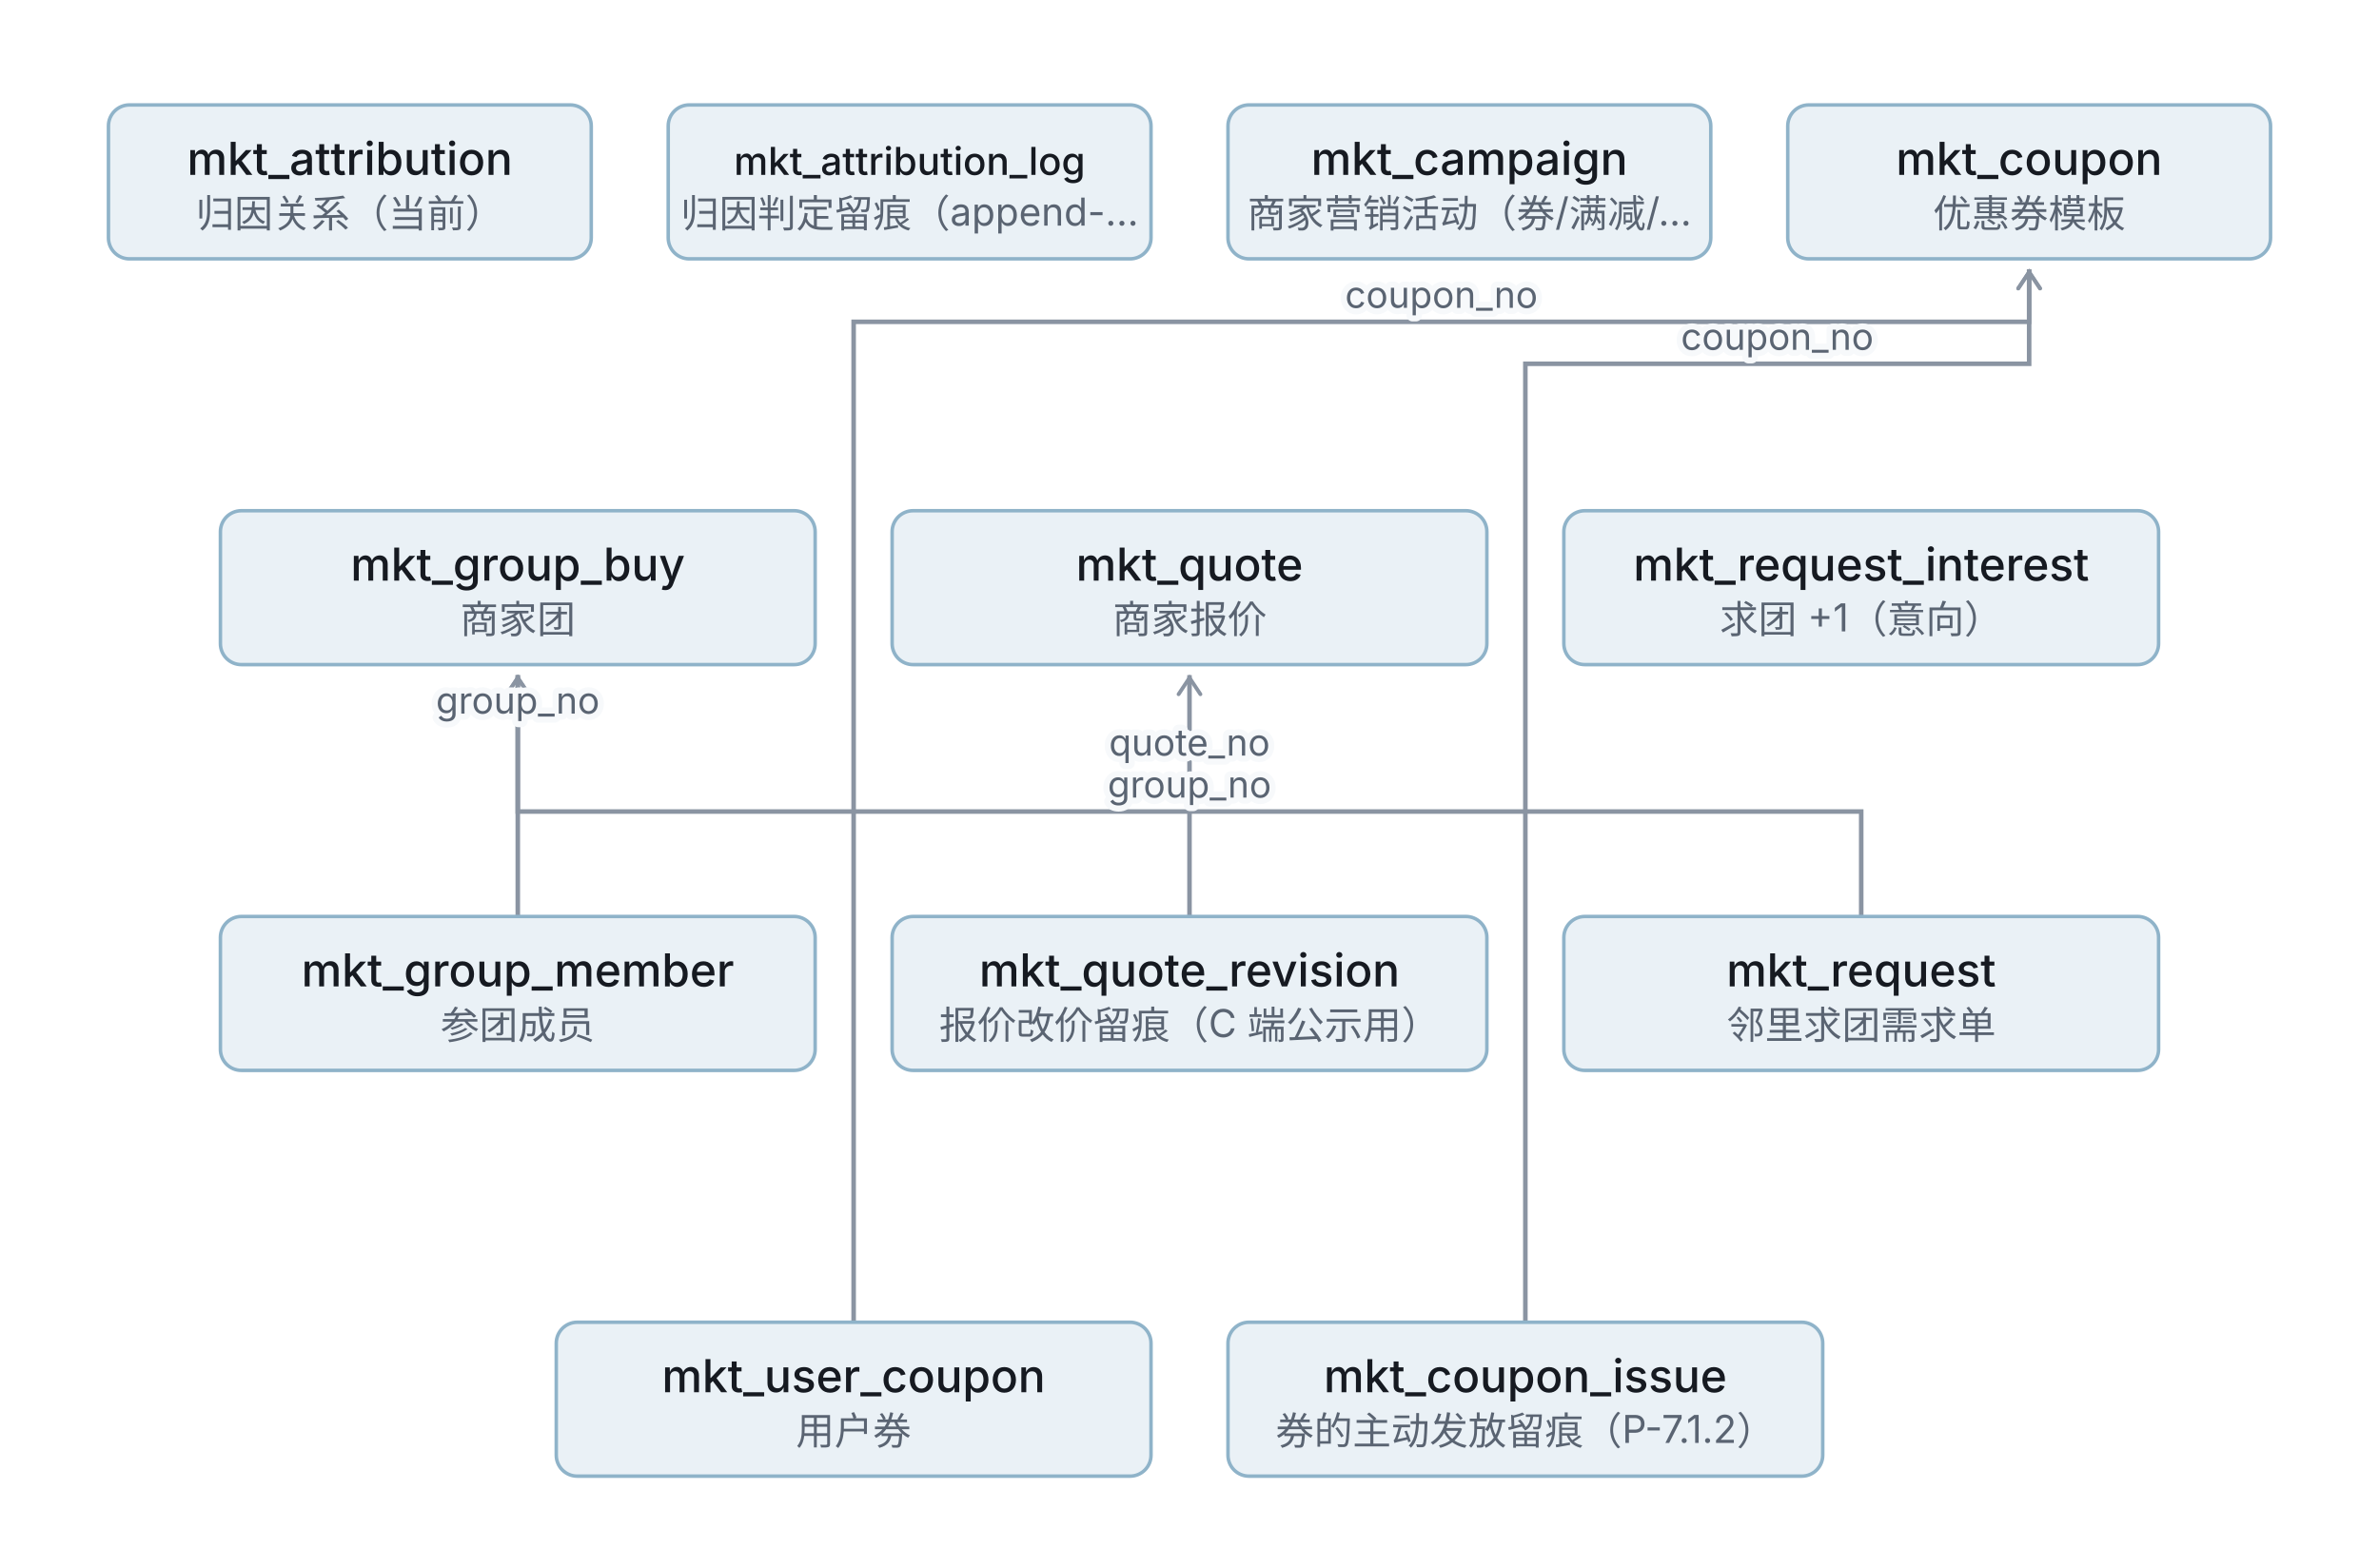
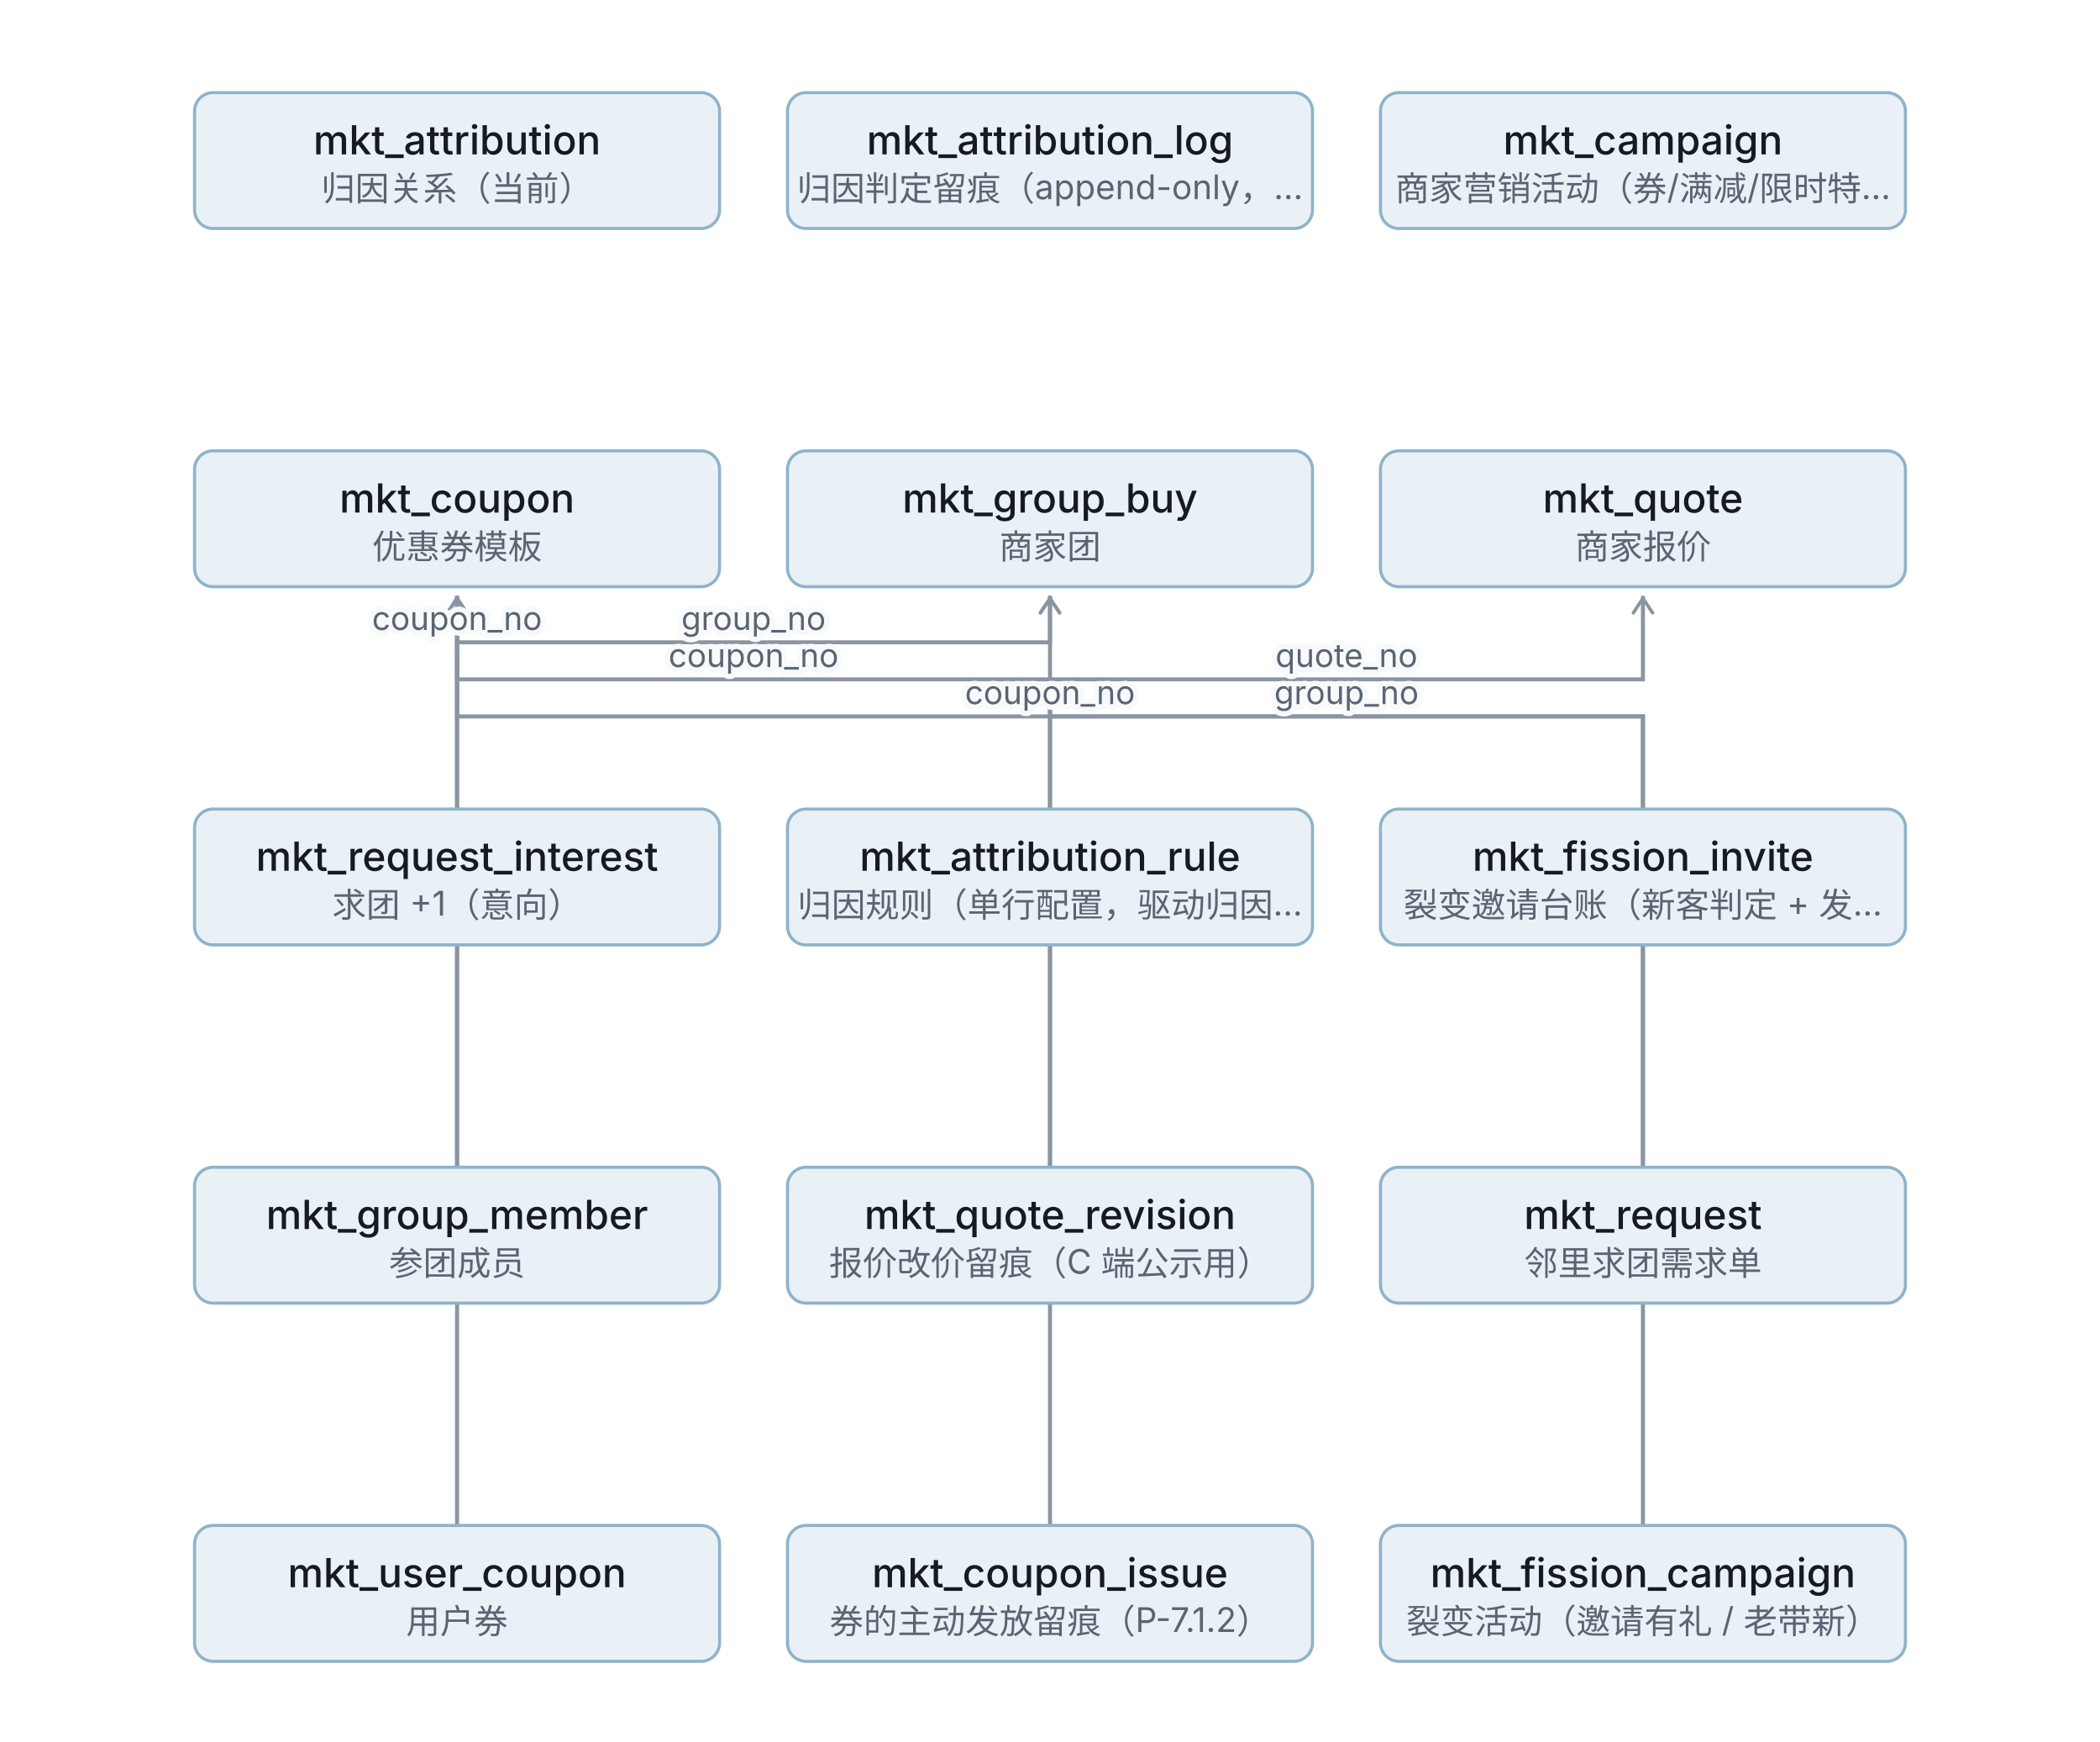
- <svg xmlns="http://www.w3.org/2000/svg" width="680" height="448" viewBox="0 0 680 448" role="img" font-family="system-ui,-apple-system,'PingFang SC',sans-serif">
+ <svg xmlns="http://www.w3.org/2000/svg" width="680" height="564" viewBox="0 0 680 564" role="img" font-family="system-ui,-apple-system,'PingFang SC',sans-serif">
  <defs>
    <marker id="a" viewBox="0 0 10 10" refX="9" refY="5" markerWidth="6" markerHeight="6" orient="auto-start-reverse">
      <path d="M2 1L8 5L2 9" fill="none" stroke="#8A94A2" stroke-width="1.4" stroke-linecap="round" />
    </marker>
    <style>.n{font-weight:500;fill:#161A21}.s{font-size:11px;fill:#5A6472}
.l{font-size:10.5px;fill:#5A6472;paint-order:stroke;stroke:#F7F9FB;stroke-width:3.5;stroke-linejoin:round}.b{font-size:11px;fill:#5A6472;letter-spacing:.1em}
.ar{stroke:#8A94A2;stroke-width:1.3;fill:none}</style>
  </defs>
-   <path class="ar" d="M148 262 L148 208 L148 208 L148 193" marker-end="url(#a)" />
-   <path class="ar" d="M340 262 L340 220 L340 220 L340 193" marker-end="url(#a)" />
-   <path class="ar" d="M532 262 L532 232 L148 232 L148 193" marker-end="url(#a)" />
-   <path class="ar" d="M244 378 L244 92 L580 92 L580 77" marker-end="url(#a)" />
-   <path class="ar" d="M436 378 L436 104 L580 104 L580 77" marker-end="url(#a)" />
-   <rect x="31" y="30" width="138" height="44" rx="6" fill="#EAF1F6" stroke="#8FB3C9" />
-   <text class="n" x="100" y="50" text-anchor="middle" font-size="13">mkt_attribution</text>
-   <text class="s" x="100" y="65" text-anchor="middle">归因关系（当前）</text>
-   <rect x="191" y="30" width="138" height="44" rx="6" fill="#EAF1F6" stroke="#8FB3C9" />
-   <text class="n" x="260" y="50" text-anchor="middle" font-size="11">mkt_attribution_log</text>
-   <text class="s" x="260" y="65" text-anchor="middle">归因判定留痕（append-…</text>
-   <rect x="351" y="30" width="138" height="44" rx="6" fill="#EAF1F6" stroke="#8FB3C9" />
-   <text class="n" x="420" y="50" text-anchor="middle" font-size="13">mkt_campaign</text>
-   <text class="s" x="420" y="65" text-anchor="middle">商家营销活动（券/满减/…</text>
-   <rect x="511" y="30" width="138" height="44" rx="6" fill="#EAF1F6" stroke="#8FB3C9" />
-   <text class="n" x="580" y="50" text-anchor="middle" font-size="13">mkt_coupon</text>
-   <text class="s" x="580" y="65" text-anchor="middle">优惠券模板</text>
+   <path class="ar" d="M148 378 L148 208 L340 208 L340 193" marker-end="url(#a)" />
+   <path class="ar" d="M340 378 L340 220 L532 220 L532 193" marker-end="url(#a)" />
+   <path class="ar" d="M532 378 L532 232 L340 232 L340 193" marker-end="url(#a)" />
+   <path class="ar" d="M148 494 L148 208 L148 208 L148 193" marker-end="url(#a)" />
+   <path class="ar" d="M340 494 L340 220 L148 220 L148 193" marker-end="url(#a)" />
+   <path class="ar" d="M532 494 L532 232 L148 232 L148 193" marker-end="url(#a)" />
+   <rect x="63" y="30" width="170" height="44" rx="6" fill="#EAF1F6" stroke="#8FB3C9" />
+   <text class="n" x="148" y="50" text-anchor="middle" font-size="13">mkt_attribution</text>
+   <text class="s" x="148" y="65" text-anchor="middle">归因关系（当前）</text>
+   <rect x="255" y="30" width="170" height="44" rx="6" fill="#EAF1F6" stroke="#8FB3C9" />
+   <text class="n" x="340" y="50" text-anchor="middle" font-size="13">mkt_attribution_log</text>
+   <text class="s" x="340" y="65" text-anchor="middle">归因判定留痕（append-only，…</text>
+   <rect x="447" y="30" width="170" height="44" rx="6" fill="#EAF1F6" stroke="#8FB3C9" />
+   <text class="n" x="532" y="50" text-anchor="middle" font-size="13">mkt_campaign</text>
+   <text class="s" x="532" y="65" text-anchor="middle">商家营销活动（券/满减/限时特…</text>
  <rect x="63" y="146" width="170" height="44" rx="6" fill="#EAF1F6" stroke="#8FB3C9" />
-   <text class="n" x="148" y="166" text-anchor="middle" font-size="13">mkt_group_buy</text>
-   <text class="s" x="148" y="181" text-anchor="middle">商家团</text>
+   <text class="n" x="148" y="166" text-anchor="middle" font-size="13">mkt_coupon</text>
+   <text class="s" x="148" y="181" text-anchor="middle">优惠券模板</text>
  <rect x="255" y="146" width="170" height="44" rx="6" fill="#EAF1F6" stroke="#8FB3C9" />
-   <text class="n" x="340" y="166" text-anchor="middle" font-size="13">mkt_quote</text>
-   <text class="s" x="340" y="181" text-anchor="middle">商家报价</text>
+   <text class="n" x="340" y="166" text-anchor="middle" font-size="13">mkt_group_buy</text>
+   <text class="s" x="340" y="181" text-anchor="middle">商家团</text>
  <rect x="447" y="146" width="170" height="44" rx="6" fill="#EAF1F6" stroke="#8FB3C9" />
-   <text class="n" x="532" y="166" text-anchor="middle" font-size="13">mkt_request_interest</text>
-   <text class="s" x="532" y="181" text-anchor="middle">求团 +1（意向）</text>
+   <text class="n" x="532" y="166" text-anchor="middle" font-size="13">mkt_quote</text>
+   <text class="s" x="532" y="181" text-anchor="middle">商家报价</text>
  <rect x="63" y="262" width="170" height="44" rx="6" fill="#EAF1F6" stroke="#8FB3C9" />
-   <text class="n" x="148" y="282" text-anchor="middle" font-size="13">mkt_group_member</text>
-   <text class="s" x="148" y="297" text-anchor="middle">参团成员</text>
+   <text class="n" x="148" y="282" text-anchor="middle" font-size="13">mkt_request_interest</text>
+   <text class="s" x="148" y="297" text-anchor="middle">求团 +1（意向）</text>
  <rect x="255" y="262" width="170" height="44" rx="6" fill="#EAF1F6" stroke="#8FB3C9" />
-   <text class="n" x="340" y="282" text-anchor="middle" font-size="13">mkt_quote_revision</text>
-   <text class="s" x="340" y="297" text-anchor="middle">报价改价留痕（C 端公示用）</text>
+   <text class="n" x="340" y="282" text-anchor="middle" font-size="13">mkt_attribution_rule</text>
+   <text class="s" x="340" y="297" text-anchor="middle">归因规则（单行配置，驱动归因…</text>
  <rect x="447" y="262" width="170" height="44" rx="6" fill="#EAF1F6" stroke="#8FB3C9" />
-   <text class="n" x="532" y="282" text-anchor="middle" font-size="13">mkt_request</text>
-   <text class="s" x="532" y="297" text-anchor="middle">邻里求团需求单</text>
-   <rect x="159" y="378" width="170" height="44" rx="6" fill="#EAF1F6" stroke="#8FB3C9" />
-   <text class="n" x="244" y="398" text-anchor="middle" font-size="13">mkt_user_coupon</text>
-   <text class="s" x="244" y="413" text-anchor="middle">用户券</text>
-   <rect x="351" y="378" width="170" height="44" rx="6" fill="#EAF1F6" stroke="#8FB3C9" />
-   <text class="n" x="436" y="398" text-anchor="middle" font-size="13">mkt_coupon_issue</text>
-   <text class="s" x="436" y="413" text-anchor="middle">券的主动发放留痕（P-7.1.2）</text>
-   <text class="l" x="148" y="204" text-anchor="middle">group_no</text>
-   <text class="l" x="340" y="216" text-anchor="middle">quote_no</text>
-   <text class="l" x="340" y="228" text-anchor="middle">group_no</text>
-   <text class="l" x="412" y="88" text-anchor="middle">coupon_no</text>
-   <text class="l" x="508" y="100" text-anchor="middle">coupon_no</text>
+   <text class="n" x="532" y="282" text-anchor="middle" font-size="13">mkt_fission_invite</text>
+   <text class="s" x="532" y="297" text-anchor="middle">裂变邀请台账（新客判定 + 发…</text>
+   <rect x="63" y="378" width="170" height="44" rx="6" fill="#EAF1F6" stroke="#8FB3C9" />
+   <text class="n" x="148" y="398" text-anchor="middle" font-size="13">mkt_group_member</text>
+   <text class="s" x="148" y="413" text-anchor="middle">参团成员</text>
+   <rect x="255" y="378" width="170" height="44" rx="6" fill="#EAF1F6" stroke="#8FB3C9" />
+   <text class="n" x="340" y="398" text-anchor="middle" font-size="13">mkt_quote_revision</text>
+   <text class="s" x="340" y="413" text-anchor="middle">报价改价留痕（C 端公示用）</text>
+   <rect x="447" y="378" width="170" height="44" rx="6" fill="#EAF1F6" stroke="#8FB3C9" />
+   <text class="n" x="532" y="398" text-anchor="middle" font-size="13">mkt_request</text>
+   <text class="s" x="532" y="413" text-anchor="middle">邻里求团需求单</text>
+   <rect x="63" y="494" width="170" height="44" rx="6" fill="#EAF1F6" stroke="#8FB3C9" />
+   <text class="n" x="148" y="514" text-anchor="middle" font-size="13">mkt_user_coupon</text>
+   <text class="s" x="148" y="529" text-anchor="middle">用户券</text>
+   <rect x="255" y="494" width="170" height="44" rx="6" fill="#EAF1F6" stroke="#8FB3C9" />
+   <text class="n" x="340" y="514" text-anchor="middle" font-size="13">mkt_coupon_issue</text>
+   <text class="s" x="340" y="529" text-anchor="middle">券的主动发放留痕（P-7.1.2）</text>
+   <rect x="447" y="494" width="170" height="44" rx="6" fill="#EAF1F6" stroke="#8FB3C9" />
+   <text class="n" x="532" y="514" text-anchor="middle" font-size="13">mkt_fission_campaign</text>
+   <text class="s" x="532" y="529" text-anchor="middle">裂变活动（邀请有礼 / 老带新）</text>
+   <text class="l" x="244" y="204" text-anchor="middle">group_no</text>
+   <text class="l" x="436" y="216" text-anchor="middle">quote_no</text>
+   <text class="l" x="436" y="228" text-anchor="middle">group_no</text>
+   <text class="l" x="148" y="204" text-anchor="middle">coupon_no</text>
+   <text class="l" x="244" y="216" text-anchor="middle">coupon_no</text>
+   <text class="l" x="340" y="228" text-anchor="middle">coupon_no</text>
</svg>
